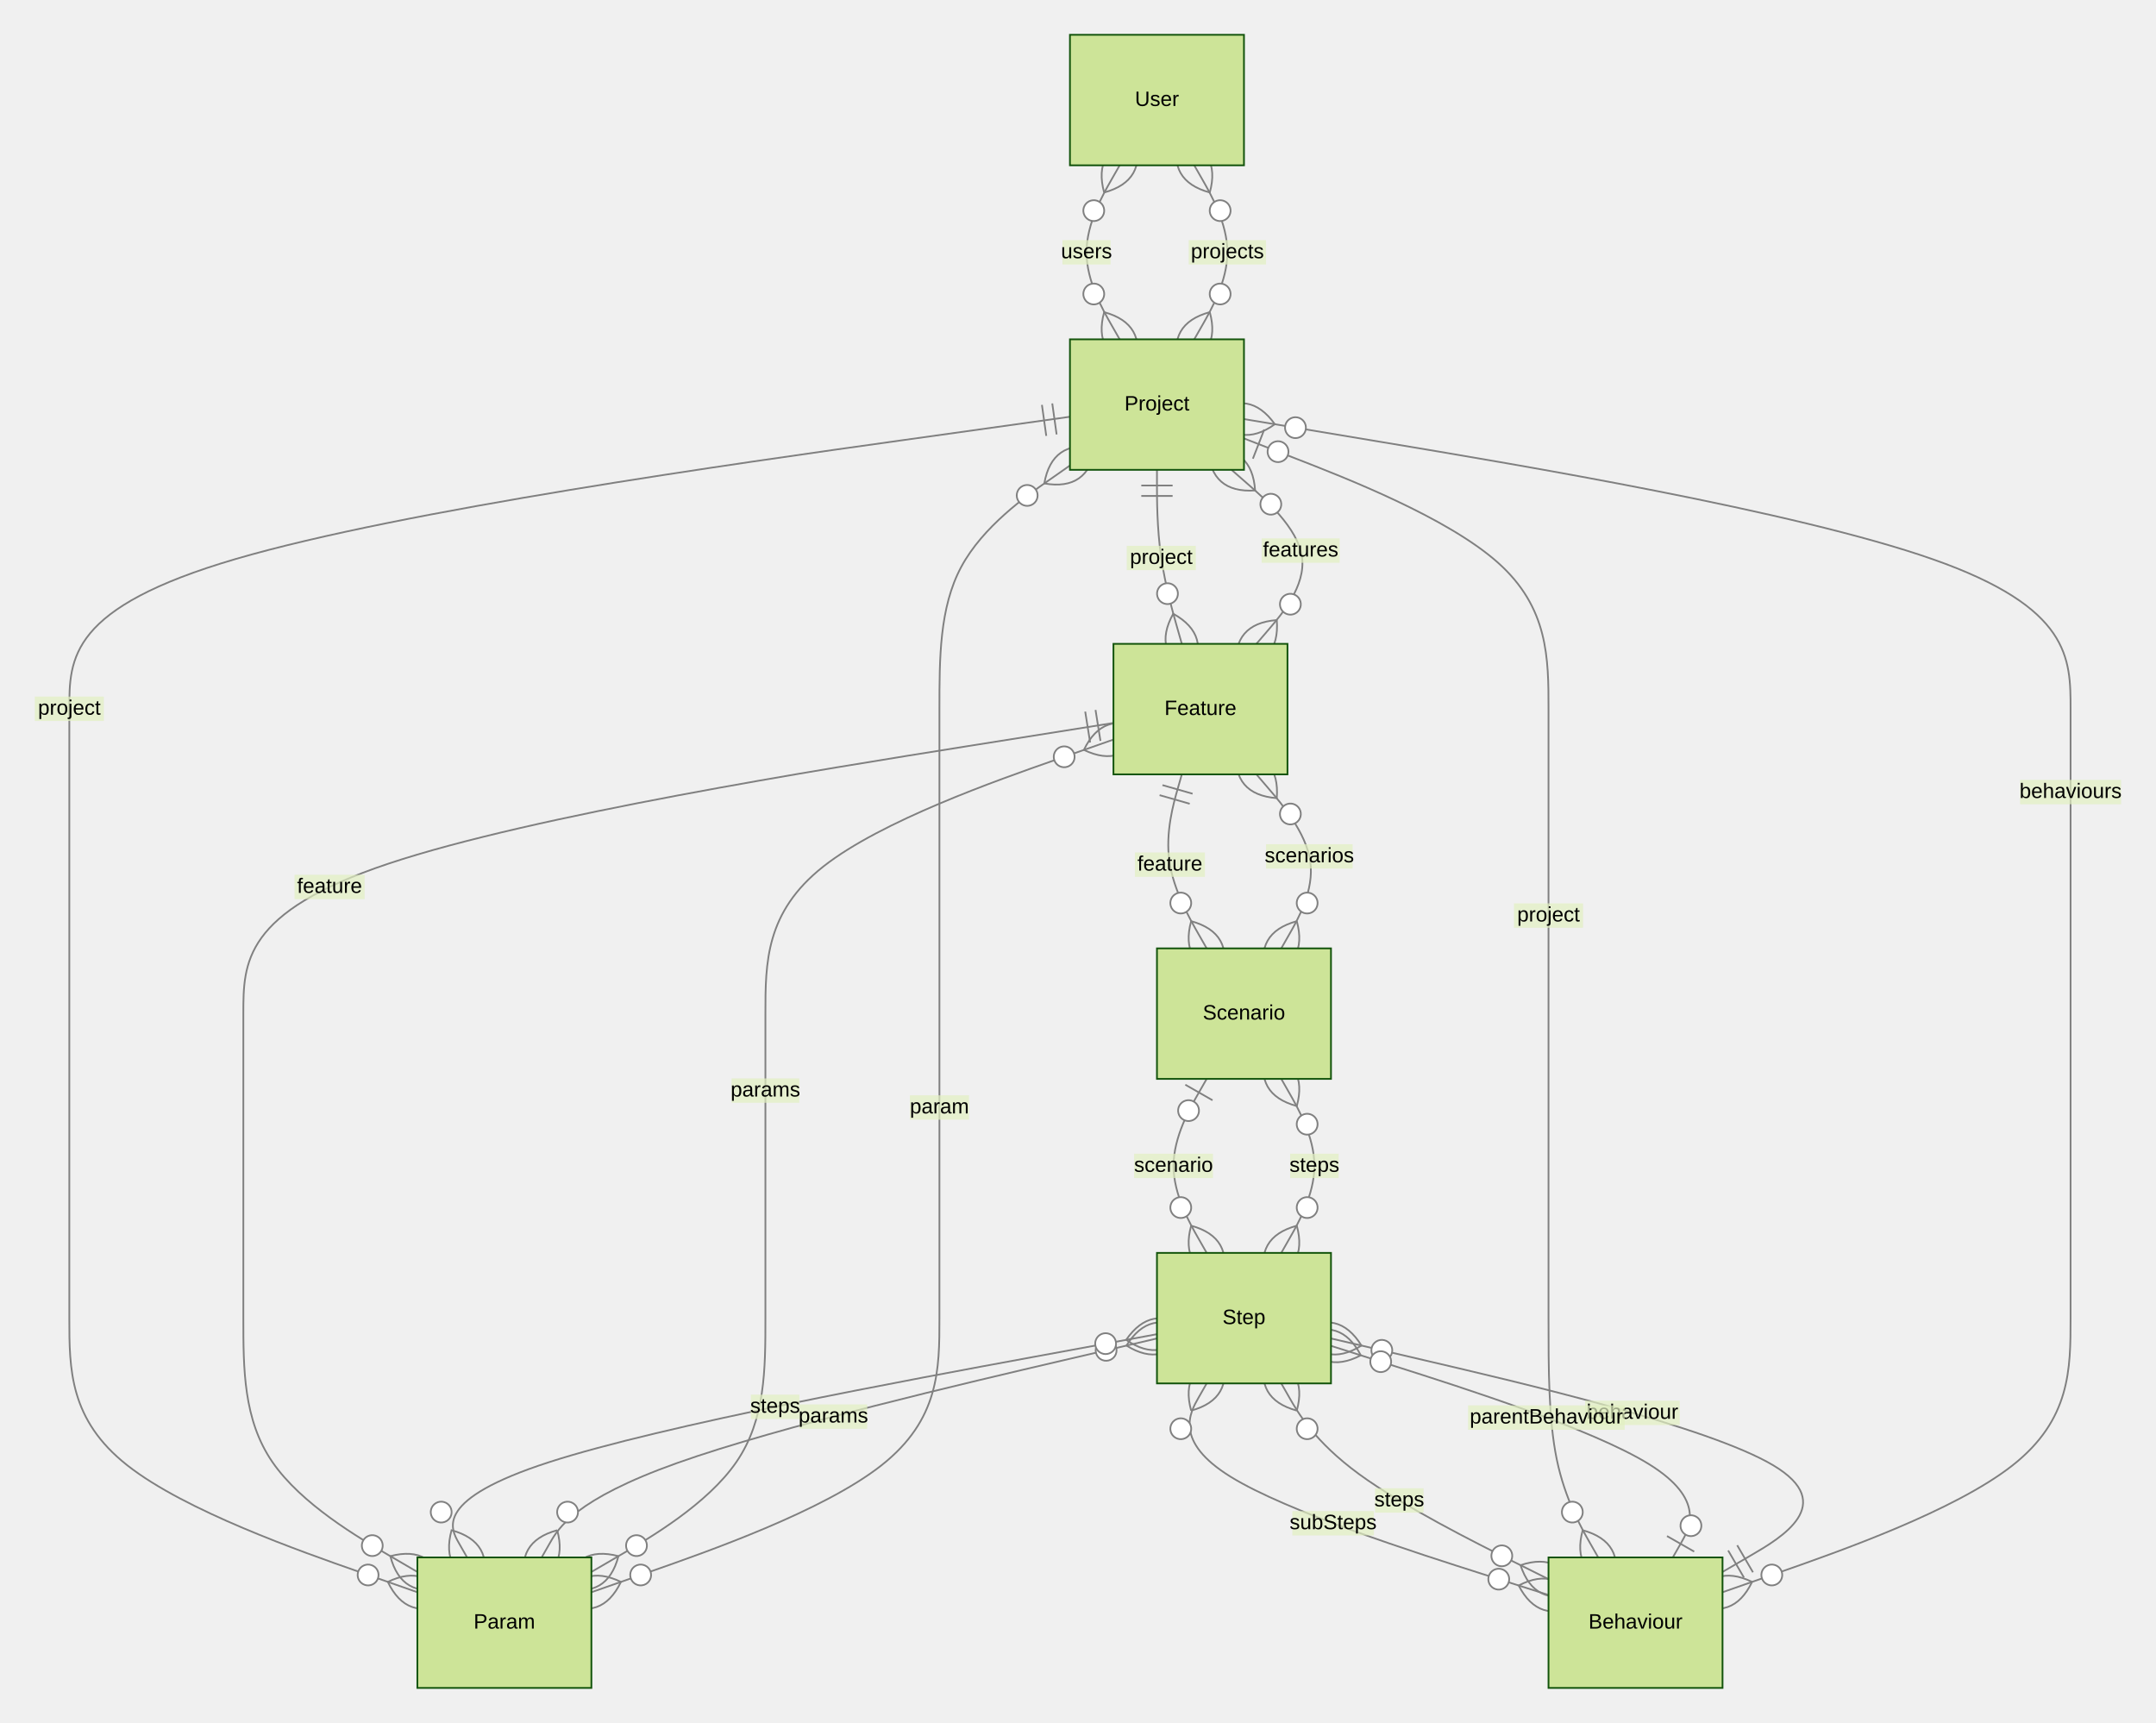
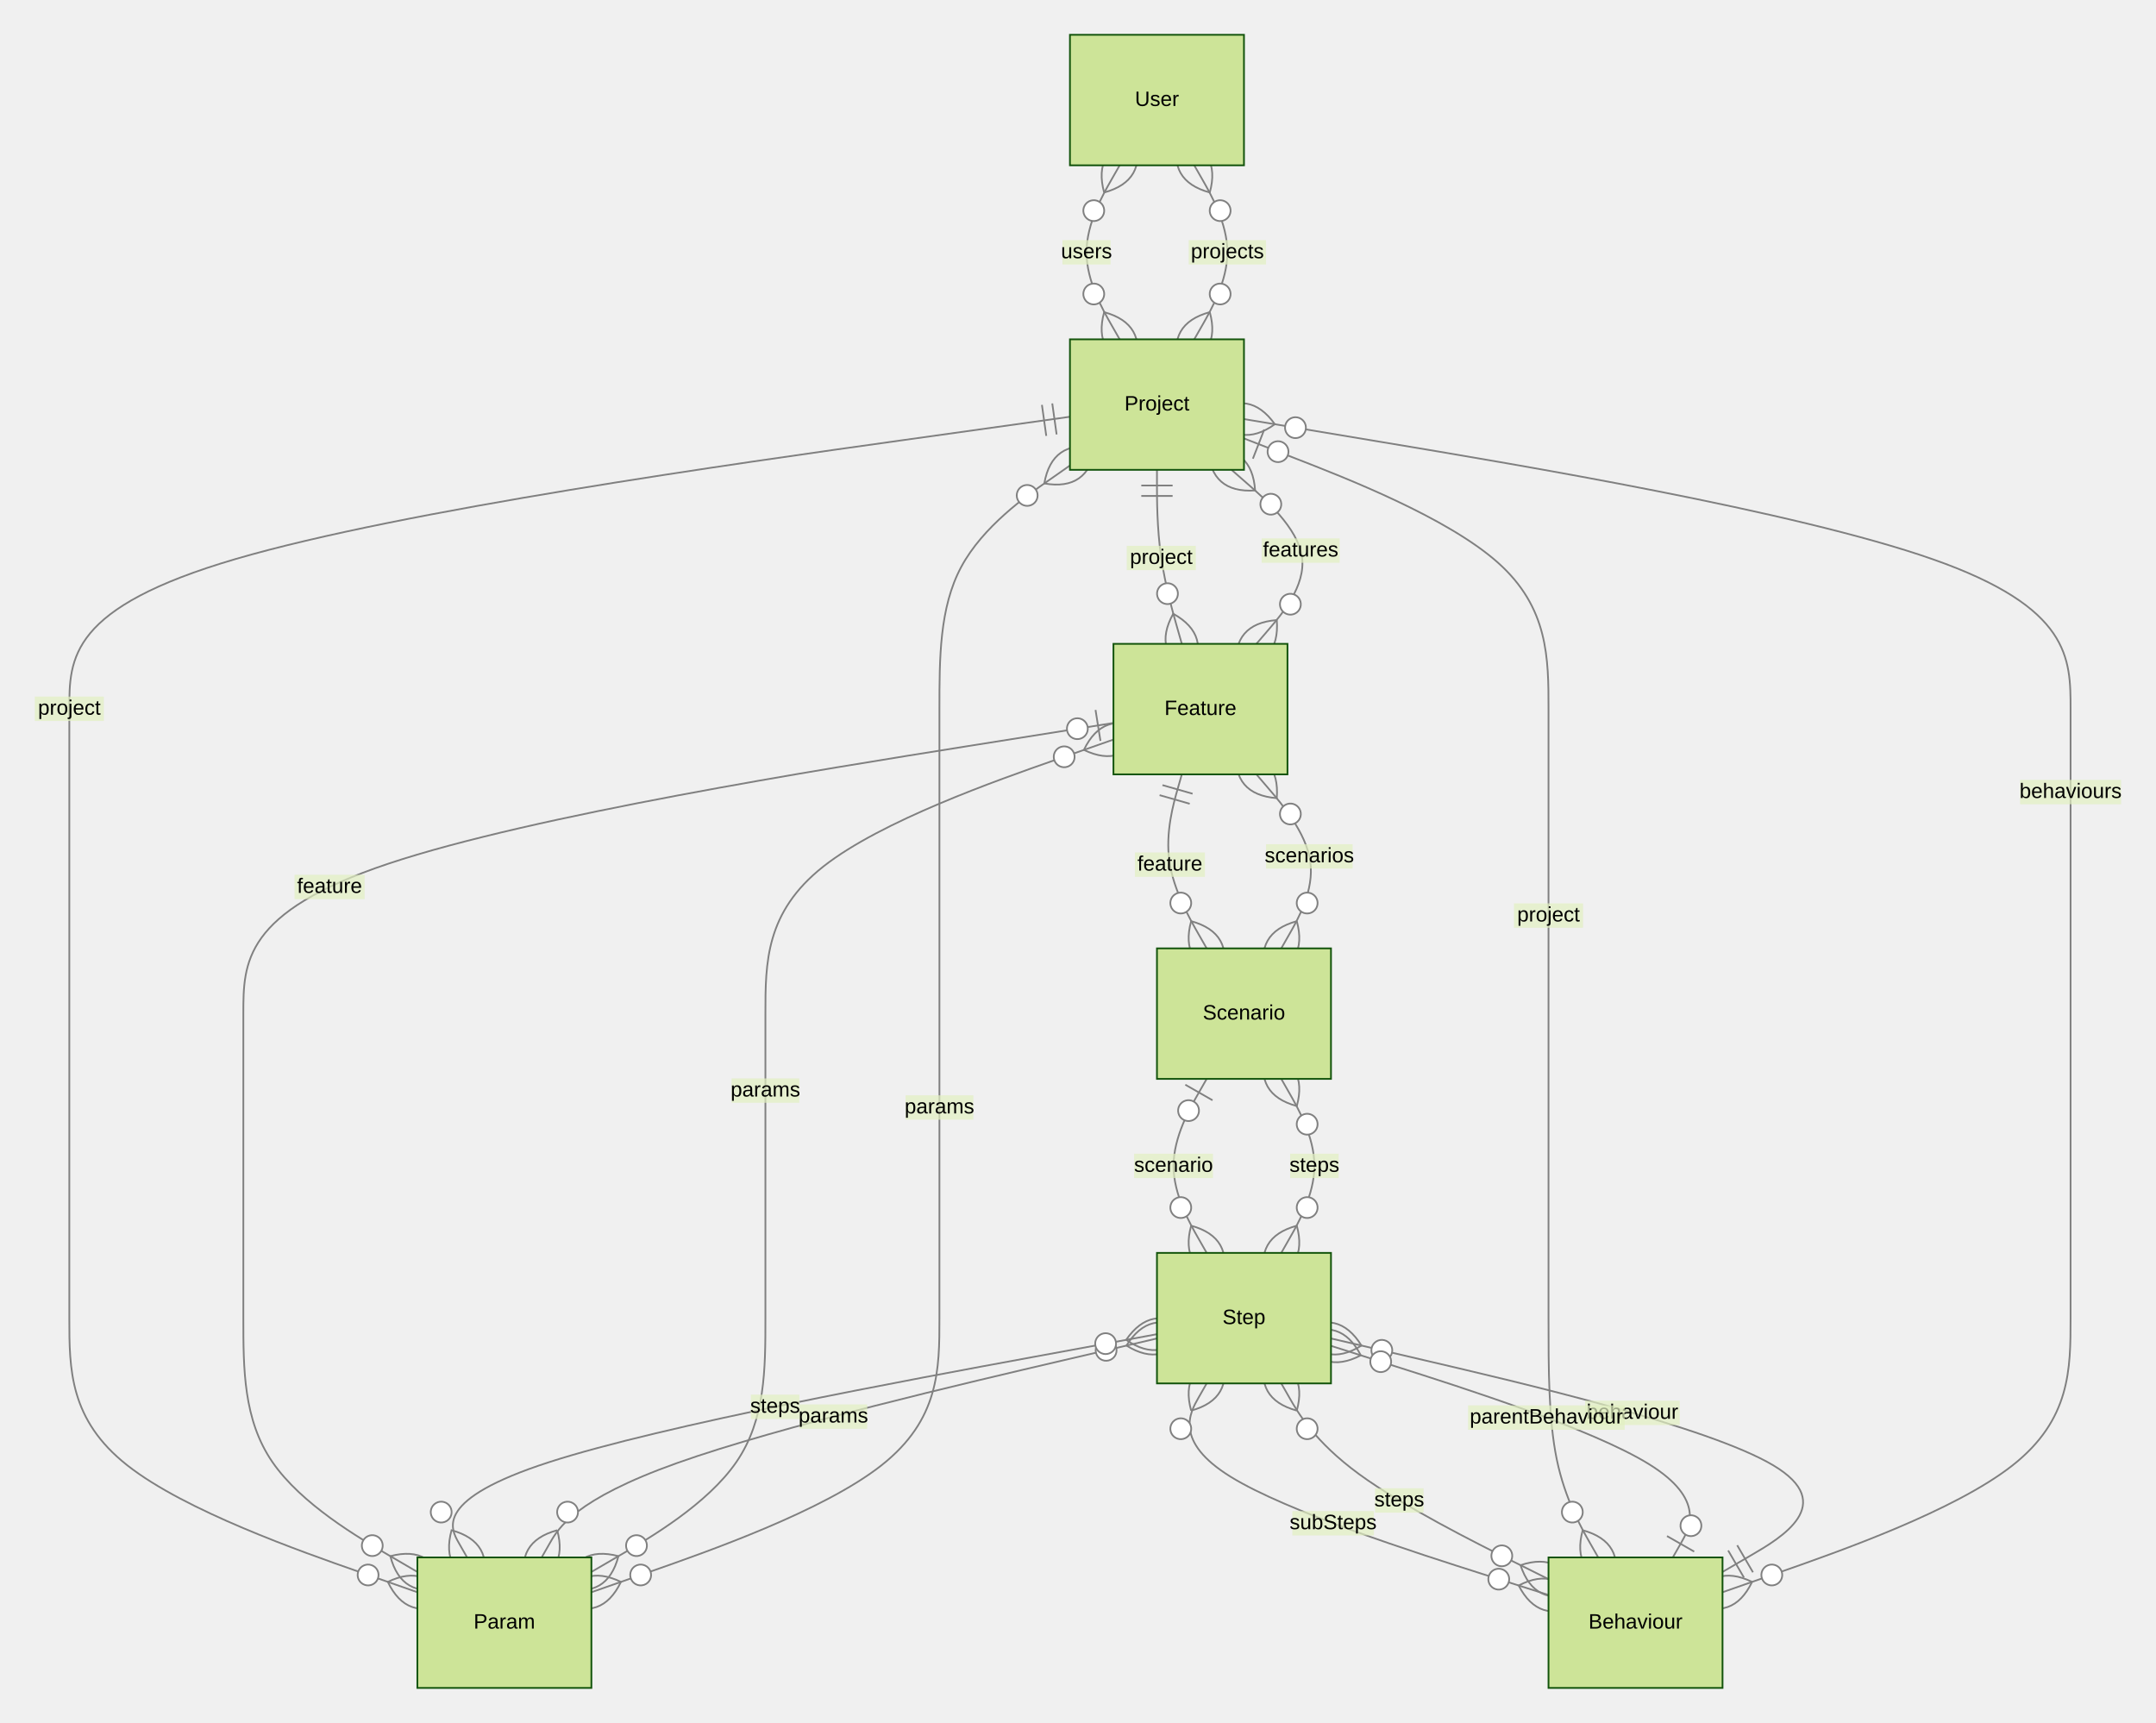
<svg xmlns="http://www.w3.org/2000/svg" aria-roledescription="er" role="graphics-document document" viewBox="-219.838 0 1238.928 990" style="max-width: 1238.93px; background-color: white;" width="100%" id="mermaid-0">
  <style>#mermaid-0{font-family:"trebuchet ms",verdana,arial,sans-serif;font-size:16px;fill:#000000;}#mermaid-0 .error-icon{fill:#552222;}#mermaid-0 .error-text{fill:#552222;stroke:#552222;}#mermaid-0 .edge-thickness-normal{stroke-width:2px;}#mermaid-0 .edge-thickness-thick{stroke-width:3.5px;}#mermaid-0 .edge-pattern-solid{stroke-dasharray:0;}#mermaid-0 .edge-pattern-dashed{stroke-dasharray:3;}#mermaid-0 .edge-pattern-dotted{stroke-dasharray:2;}#mermaid-0 .marker{fill:#000000;stroke:#000000;}#mermaid-0 .marker.cross{stroke:#000000;}#mermaid-0 svg{font-family:"trebuchet ms",verdana,arial,sans-serif;font-size:16px;}#mermaid-0 .entityBox{fill:#cde498;stroke:#13540c;}#mermaid-0 .attributeBoxOdd{fill:#ffffff;stroke:#13540c;}#mermaid-0 .attributeBoxEven{fill:#f2f2f2;stroke:#13540c;}#mermaid-0 .relationshipLabelBox{fill:hsl(78.158, 58.462%, 84.51%);opacity:0.7;background-color:hsl(78.158, 58.462%, 84.51%);}#mermaid-0 .relationshipLabelBox rect{opacity:0.5;}#mermaid-0 .relationshipLine{stroke:#000000;}#mermaid-0 .entityTitleText{text-anchor:middle;font-size:18px;fill:#000000;}#mermaid-0 :root{--mermaid-font-family:"trebuchet ms",verdana,arial,sans-serif;}</style>
  <g />
  <defs>
    <marker orient="auto" markerHeight="18" markerWidth="18" refY="9" refX="0" id="ONLY_ONE_START">
      <path d="M9,0 L9,18 M15,0 L15,18" fill="none" stroke="gray" />
    </marker>
  </defs>
  <defs>
    <marker orient="auto" markerHeight="18" markerWidth="18" refY="9" refX="18" id="ONLY_ONE_END">
      <path d="M3,0 L3,18 M9,0 L9,18" fill="none" stroke="gray" />
    </marker>
  </defs>
  <defs>
    <marker orient="auto" markerHeight="18" markerWidth="30" refY="9" refX="0" id="ZERO_OR_ONE_START">
      <circle r="6" cy="9" cx="21" fill="white" stroke="gray" />
      <path d="M9,0 L9,18" fill="none" stroke="gray" />
    </marker>
  </defs>
  <defs>
    <marker orient="auto" markerHeight="18" markerWidth="30" refY="9" refX="30" id="ZERO_OR_ONE_END">
      <circle r="6" cy="9" cx="9" fill="white" stroke="gray" />
      <path d="M21,0 L21,18" fill="none" stroke="gray" />
    </marker>
  </defs>
  <defs>
    <marker orient="auto" markerHeight="36" markerWidth="45" refY="18" refX="18" id="ONE_OR_MORE_START">
      <path d="M0,18 Q 18,0 36,18 Q 18,36 0,18 M42,9 L42,27" fill="none" stroke="gray" />
    </marker>
  </defs>
  <defs>
    <marker orient="auto" markerHeight="36" markerWidth="45" refY="18" refX="27" id="ONE_OR_MORE_END">
      <path d="M3,9 L3,27 M9,18 Q27,0 45,18 Q27,36 9,18" fill="none" stroke="gray" />
    </marker>
  </defs>
  <defs>
    <marker orient="auto" markerHeight="36" markerWidth="57" refY="18" refX="18" id="ZERO_OR_MORE_START">
      <circle r="6" cy="18" cx="48" fill="white" stroke="gray" />
      <path d="M0,18 Q18,0 36,18 Q18,36 0,18" fill="none" stroke="gray" />
    </marker>
  </defs>
  <defs>
    <marker orient="auto" markerHeight="36" markerWidth="57" refY="18" refX="39" id="ZERO_OR_MORE_END">
      <circle r="6" cy="18" cx="9" fill="white" stroke="gray" />
      <path d="M21,18 Q39,0 57,18 Q39,36 21,18" fill="none" stroke="gray" />
    </marker>
  </defs>
  <path style="stroke: gray; fill: none;" marker-start="url(#ZERO_OR_MORE_START)" marker-end="url(#ZERO_OR_MORE_END)" d="M466.429,95L471.19,103.333C475.952,111.667,485.476,128.333,485.476,145C485.476,161.667,475.952,178.333,471.19,186.667L466.429,195" class="er relationshipLine" />
  <path style="stroke: gray; fill: none;" marker-start="url(#ZERO_OR_MORE_START)" marker-end="url(#ZERO_OR_MORE_END)" d="M423.571,195L418.81,186.667C414.048,178.333,404.524,161.667,404.524,145C404.524,128.333,414.048,111.667,418.81,103.333L423.571,95" class="er relationshipLine" />
  <path style="stroke: gray; fill: none;" marker-start="url(#ZERO_OR_MORE_START)" marker-end="url(#ZERO_OR_MORE_END)" d="M487.857,270L497.381,278.333C506.905,286.667,525.952,303.333,528.333,320C530.714,336.667,516.429,353.333,509.286,361.667L502.143,370" class="er relationshipLine" />
  <path style="stroke: gray; fill: none;" marker-start="url(#ZERO_OR_MORE_START)" marker-end="url(#ZERO_OR_MORE_END)" d="M495,240.833L574.167,254.028C653.333,267.222,811.667,293.611,890.833,321.389C970,349.167,970,378.333,970,407.5C970,436.667,970,465.833,970,495C970,524.167,970,553.333,970,582.5C970,611.667,970,640.833,970,670C970,699.167,970,728.333,970,757.5C970,786.667,970,815.833,936.667,842.083C903.333,868.333,836.667,891.667,803.333,903.333L770,915" class="er relationshipLine" />
  <path style="stroke: gray; fill: none;" marker-start="url(#ZERO_OR_MORE_START)" marker-end="url(#ZERO_OR_MORE_END)" d="M395,267.5L382.5,276.25C370,285,345,302.5,332.5,325.833C320,349.167,320,378.333,320,407.5C320,436.667,320,465.833,320,495C320,524.167,320,553.333,320,582.5C320,611.667,320,640.833,320,670C320,699.167,320,728.333,320,757.5C320,786.667,320,815.833,286.667,842.083C253.333,868.333,186.667,891.667,153.333,903.333L120,915" class="er relationshipLine" />
  <path style="stroke: gray; fill: none;" marker-start="url(#ZERO_OR_MORE_START)" marker-end="url(#ZERO_OR_MORE_END)" d="M502.143,445L509.286,453.333C516.429,461.667,530.714,478.333,533.095,495C535.476,511.667,525.952,528.333,521.19,536.667L516.429,545" class="er relationshipLine" />
  <path style="stroke: gray; fill: none;" marker-start="url(#ZERO_OR_MORE_START)" marker-end="url(#ZERO_OR_MORE_END)" d="M420,425L386.667,436.667C353.333,448.333,286.667,471.667,253.333,497.917C220,524.167,220,553.333,220,582.5C220,611.667,220,640.833,220,670C220,699.167,220,728.333,220,757.5C220,786.667,220,815.833,203.333,840.139C186.667,864.444,153.333,883.889,136.667,893.611L120,903.333" class="er relationshipLine" />
  <path style="stroke: gray; fill: none;" marker-start="url(#ZERO_OR_MORE_START)" marker-end="url(#ONLY_ONE_END)" d="M459.286,370L456.905,361.667C454.524,353.333,449.762,336.667,447.381,320C445,303.333,445,286.667,445,278.333L445,270" class="er relationshipLine" />
  <path style="stroke: gray; fill: none;" marker-start="url(#ZERO_OR_MORE_START)" marker-end="url(#ZERO_OR_MORE_END)" d="M516.429,620L521.19,628.333C525.952,636.667,535.476,653.333,535.476,670C535.476,686.667,525.952,703.333,521.19,711.667L516.429,720" class="er relationshipLine" />
  <path style="stroke: gray; fill: none;" marker-start="url(#ZERO_OR_MORE_START)" marker-end="url(#ONLY_ONE_END)" d="M473.571,545L468.81,536.667C464.048,528.333,454.524,511.667,452.143,495C449.762,478.333,454.524,461.667,456.905,453.333L459.286,445" class="er relationshipLine" />
  <path style="stroke: gray; fill: none;" marker-start="url(#ZERO_OR_MORE_START)" marker-end="url(#ZERO_OR_MORE_END)" d="M445,769.167L390.833,781.806C336.667,794.444,228.333,819.722,169.405,840.694C110.476,861.667,100.952,878.333,96.19,886.667L91.429,895" class="er relationshipLine" />
  <path style="stroke: gray; fill: none;" marker-start="url(#ZERO_OR_MORE_START)" marker-end="url(#ONLY_ONE_END)" d="M545,769.167L599.167,781.806C653.333,794.444,761.667,819.722,799.167,842.083C836.667,864.444,803.333,883.889,786.667,893.611L770,903.333" class="er relationshipLine" />
  <path style="stroke: gray; fill: none;" marker-start="url(#ZERO_OR_MORE_START)" marker-end="url(#ZERO_OR_ONE_END)" d="M473.571,720L468.81,711.667C464.048,703.333,454.524,686.667,454.524,670C454.524,653.333,464.048,636.667,468.81,628.333L473.571,620" class="er relationshipLine" />
  <path style="stroke: gray; fill: none;" marker-start="url(#ZERO_OR_MORE_START)" marker-end="url(#ZERO_OR_ONE_END)" d="M545,773.409L582.5,785.341C620,797.273,695,821.136,727.738,841.402C760.476,861.667,750.952,878.333,746.19,886.667L741.429,895" class="er relationshipLine" />
  <path style="stroke: gray; fill: none;" marker-start="url(#ZERO_OR_MORE_START)" marker-end="url(#ZERO_OR_ONE_END)" d="M698.571,895L693.81,886.667C689.048,878.333,679.524,861.667,674.762,838.75C670,815.833,670,786.667,670,757.5C670,728.333,670,699.167,670,670C670,640.833,670,611.667,670,582.5C670,553.333,670,524.167,670,495C670,465.833,670,436.667,670,407.5C670,378.333,670,349.167,640.833,323.241C611.667,297.315,553.333,274.63,524.167,263.287L495,251.944" class="er relationshipLine" />
  <path style="stroke: gray; fill: none;" marker-start="url(#ZERO_OR_MORE_START)" marker-end="url(#ZERO_OR_MORE_END)" d="M670,907.5L649.167,897.083C628.333,886.667,586.667,865.833,561.071,847.083C535.476,828.333,525.952,811.667,521.19,803.333L516.429,795" class="er relationshipLine" />
  <path style="stroke: gray; fill: none;" marker-start="url(#ZERO_OR_MORE_START)" marker-end="url(#ZERO_OR_MORE_END)" d="M670,916.591L632.5,904.659C595,892.727,520,868.864,487.262,848.598C454.524,828.333,464.048,811.667,468.81,803.333L473.571,795" class="er relationshipLine" />
  <path style="stroke: gray; fill: none;" marker-start="url(#ZERO_OR_MORE_START)" marker-end="url(#ZERO_OR_MORE_END)" d="M48.571,895L43.81,886.667C39.048,878.333,29.524,861.667,95.595,840.285C161.667,818.904,303.333,792.807,374.167,779.759L445,766.711" class="er relationshipLine" />
-   <path style="stroke: gray; fill: none;" marker-start="url(#ZERO_OR_MORE_START)" marker-end="url(#ONLY_ONE_END)" d="M20,903.333L3.333,893.611C-13.333,883.889,-46.667,864.444,-63.333,840.139C-80,815.833,-80,786.667,-80,757.5C-80,728.333,-80,699.167,-80,670C-80,640.833,-80,611.667,-80,582.5C-80,553.333,-80,524.167,3.333,496.326C86.667,468.485,253.333,441.97,336.667,428.712L420,415.455" class="er relationshipLine" />
+   <path style="stroke: gray; fill: none;" marker-start="url(#ZERO_OR_MORE_START)" marker-end="url(#ZERO_OR_ONE_END)" d="M20,903.333L3.333,893.611C-13.333,883.889,-46.667,864.444,-63.333,840.139C-80,815.833,-80,786.667,-80,757.5C-80,728.333,-80,699.167,-80,670C-80,640.833,-80,611.667,-80,582.5C-80,553.333,-80,524.167,3.333,496.326C86.667,468.485,253.333,441.97,336.667,428.712L420,415.455" class="er relationshipLine" />
  <path style="stroke: gray; fill: none;" marker-start="url(#ZERO_OR_MORE_START)" marker-end="url(#ONLY_ONE_END)" d="M20,915L-13.333,903.333C-46.667,891.667,-113.333,868.333,-146.667,842.083C-180,815.833,-180,786.667,-180,757.5C-180,728.333,-180,699.167,-180,670C-180,640.833,-180,611.667,-180,582.5C-180,553.333,-180,524.167,-180,495C-180,465.833,-180,436.667,-180,407.5C-180,378.333,-180,349.167,-84.167,321.167C11.667,293.167,203.333,266.333,299.167,252.917L395,239.5" class="er relationshipLine" />
  <g transform="translate(395,20 )" id="entity-User-818c511a-4a32-5484-ba70-875d765a9175">
    <rect height="75" width="100" y="0" x="0" class="er entityBox" />
    <text style="dominant-baseline: middle; text-anchor: middle; font-size: 12px;" transform="translate(50,37.5)" y="0" x="0" id="text-entity-User-818c511a-4a32-5484-ba70-875d765a9175" class="er entityLabel">User</text>
  </g>
  <g transform="translate(395,195 )" id="entity-Project-c2395ed5-a5fa-58df-9cbe-a2926add311c">
    <rect height="75" width="100" y="0" x="0" class="er entityBox" />
    <text style="dominant-baseline: middle; text-anchor: middle; font-size: 12px;" transform="translate(50,37.5)" y="0" x="0" id="text-entity-Project-c2395ed5-a5fa-58df-9cbe-a2926add311c" class="er entityLabel">Project</text>
  </g>
  <g transform="translate(420,370 )" id="entity-Feature-4fad3d01-3517-571c-a342-eed3efd89186">
    <rect height="75" width="100" y="0" x="0" class="er entityBox" />
    <text style="dominant-baseline: middle; text-anchor: middle; font-size: 12px;" transform="translate(50,37.5)" y="0" x="0" id="text-entity-Feature-4fad3d01-3517-571c-a342-eed3efd89186" class="er entityLabel">Feature</text>
  </g>
  <g transform="translate(445,545 )" id="entity-Scenario-c93c47a9-e6c7-5329-9f48-596f0b9a515d">
    <rect height="75" width="100" y="0" x="0" class="er entityBox" />
    <text style="dominant-baseline: middle; text-anchor: middle; font-size: 12px;" transform="translate(50,37.5)" y="0" x="0" id="text-entity-Scenario-c93c47a9-e6c7-5329-9f48-596f0b9a515d" class="er entityLabel">Scenario</text>
  </g>
  <g transform="translate(445,720 )" id="entity-Step-e219be1f-61cb-5c54-96b3-c2b2bab46dfc">
    <rect height="75" width="100" y="0" x="0" class="er entityBox" />
    <text style="dominant-baseline: middle; text-anchor: middle; font-size: 12px;" transform="translate(50,37.5)" y="0" x="0" id="text-entity-Step-e219be1f-61cb-5c54-96b3-c2b2bab46dfc" class="er entityLabel">Step</text>
  </g>
  <g transform="translate(670,895 )" id="entity-Behaviour-97a2395c-598e-5946-8da9-ce5730d44919">
    <rect height="75" width="100" y="0" x="0" class="er entityBox" />
    <text style="dominant-baseline: middle; text-anchor: middle; font-size: 12px;" transform="translate(50,37.5)" y="0" x="0" id="text-entity-Behaviour-97a2395c-598e-5946-8da9-ce5730d44919" class="er entityLabel">Behaviour</text>
  </g>
  <g transform="translate(20,895 )" id="entity-Param-e2866454-d78f-59a5-b770-d23bf52d1823">
    <rect height="75" width="100" y="0" x="0" class="er entityBox" />
    <text style="dominant-baseline: middle; text-anchor: middle; font-size: 12px;" transform="translate(50,37.5)" y="0" x="0" id="text-entity-Param-e2866454-d78f-59a5-b770-d23bf52d1823" class="er entityLabel">Param</text>
  </g>
  <rect height="14" width="44.434" y="138" x="463.259" class="er relationshipLabelBox" />
  <text style="text-anchor: middle; dominant-baseline: middle; font-size: 12px;" y="145" x="485.476" id="rel1" class="er relationshipLabel">projects</text>
  <rect height="14" width="27.623" y="138" x="390.712" class="er relationshipLabelBox" />
  <text style="text-anchor: middle; dominant-baseline: middle; font-size: 12px;" y="145" x="404.524" id="rel2" class="er relationshipLabel">users</text>
  <rect height="14" width="44.809" y="309.397" x="505.163" class="er relationshipLabelBox" />
  <text style="text-anchor: middle; dominant-baseline: middle; font-size: 12px;" y="316.397" x="527.568" id="rel3" class="er relationshipLabel">features</text>
  <rect height="14" width="58.051" y="448.171" x="940.975" class="er relationshipLabelBox" />
  <text style="text-anchor: middle; dominant-baseline: middle; font-size: 12px;" y="455.171" x="970" id="rel4" class="er relationshipLabel">behaviours</text>
-   <rect height="14" width="33.959" y="629.437" x="303.021" class="er relationshipLabelBox" />
-   <text style="text-anchor: middle; dominant-baseline: middle; font-size: 12px;" y="636.437" x="320" id="rel5" class="er relationshipLabel">param</text>
+   <rect height="14" width="38.92" y="629.437" x="300.54" class="er relationshipLabelBox" />
+   <text style="text-anchor: middle; dominant-baseline: middle; font-size: 12px;" y="636.437" x="320" id="rel5" class="er relationshipLabel">params</text>
  <rect height="14" width="49.73" y="485.131" x="507.705" class="er relationshipLabelBox" />
  <text style="text-anchor: middle; dominant-baseline: middle; font-size: 12px;" y="492.131" x="532.571" id="rel6" class="er relationshipLabel">scenarios</text>
  <rect height="14" width="38.92" y="619.724" x="200.54" class="er relationshipLabelBox" />
  <text style="text-anchor: middle; dominant-baseline: middle; font-size: 12px;" y="626.724" x="220" id="rel7" class="er relationshipLabel">params</text>
  <rect height="14" width="39.676" y="313.662" x="427.639" class="er relationshipLabelBox" />
  <text style="text-anchor: middle; dominant-baseline: middle; font-size: 12px;" y="320.662" x="447.477" id="rel8" class="er relationshipLabel">project</text>
  <rect height="14" width="27.846" y="663" x="521.553" class="er relationshipLabelBox" />
  <text style="text-anchor: middle; dominant-baseline: middle; font-size: 12px;" y="670" x="535.476" id="rel9" class="er relationshipLabel">steps</text>
  <rect height="14" width="40.264" y="489.883" x="432.31" class="er relationshipLabelBox" />
  <text style="text-anchor: middle; dominant-baseline: middle; font-size: 12px;" y="496.883" x="452.442" id="rel10" class="er relationshipLabel">feature</text>
  <rect height="14" width="38.92" y="807.063" x="239.57" class="er relationshipLabelBox" />
  <text style="text-anchor: middle; dominant-baseline: middle; font-size: 12px;" y="814.063" x="259.03" id="rel11" class="er relationshipLabel">params</text>
  <rect height="14" width="54.387" y="804.922" x="691.022" class="er relationshipLabelBox" />
  <text style="text-anchor: middle; dominant-baseline: middle; font-size: 12px;" y="811.922" x="718.215" id="rel12" class="er relationshipLabel">behaviour</text>
  <rect height="14" width="45.291" y="663" x="431.878" class="er relationshipLabelBox" />
  <text style="text-anchor: middle; dominant-baseline: middle; font-size: 12px;" y="670" x="454.524" id="rel13" class="er relationshipLabel">scenario</text>
  <rect height="14" width="90.006" y="807.636" x="623.764" class="er relationshipLabelBox" />
  <text style="text-anchor: middle; dominant-baseline: middle; font-size: 12px;" y="814.636" x="668.767" id="rel14" class="er relationshipLabel">parentBehaviour</text>
  <rect height="14" width="39.676" y="519.135" x="650.162" class="er relationshipLabelBox" />
  <text style="text-anchor: middle; dominant-baseline: middle; font-size: 12px;" y="526.135" x="670" id="rel15" class="er relationshipLabel">project</text>
  <rect height="14" width="27.846" y="855.265" x="570.311" class="er relationshipLabelBox" />
  <text style="text-anchor: middle; dominant-baseline: middle; font-size: 12px;" y="862.265" x="584.234" id="rel16" class="er relationshipLabel">steps</text>
  <rect height="14" width="46.859" y="868.364" x="522.803" class="er relationshipLabelBox" />
  <text style="text-anchor: middle; dominant-baseline: middle; font-size: 12px;" y="875.364" x="546.233" id="rel17" class="er relationshipLabel">subSteps</text>
  <rect height="14" width="27.846" y="801.456" x="211.652" class="er relationshipLabelBox" />
  <text style="text-anchor: middle; dominant-baseline: middle; font-size: 12px;" y="808.456" x="225.575" id="rel18" class="er relationshipLabel">steps</text>
  <rect height="14" width="40.264" y="502.71" x="-50.581" class="er relationshipLabelBox" />
  <text style="text-anchor: middle; dominant-baseline: middle; font-size: 12px;" y="509.71" x="-30.449" id="rel19" class="er relationshipLabel">feature</text>
  <rect height="14" width="39.676" y="400.316" x="-199.838" class="er relationshipLabelBox" />
  <text style="text-anchor: middle; dominant-baseline: middle; font-size: 12px;" y="407.316" x="-180" id="rel20" class="er relationshipLabel">project</text>
</svg>
